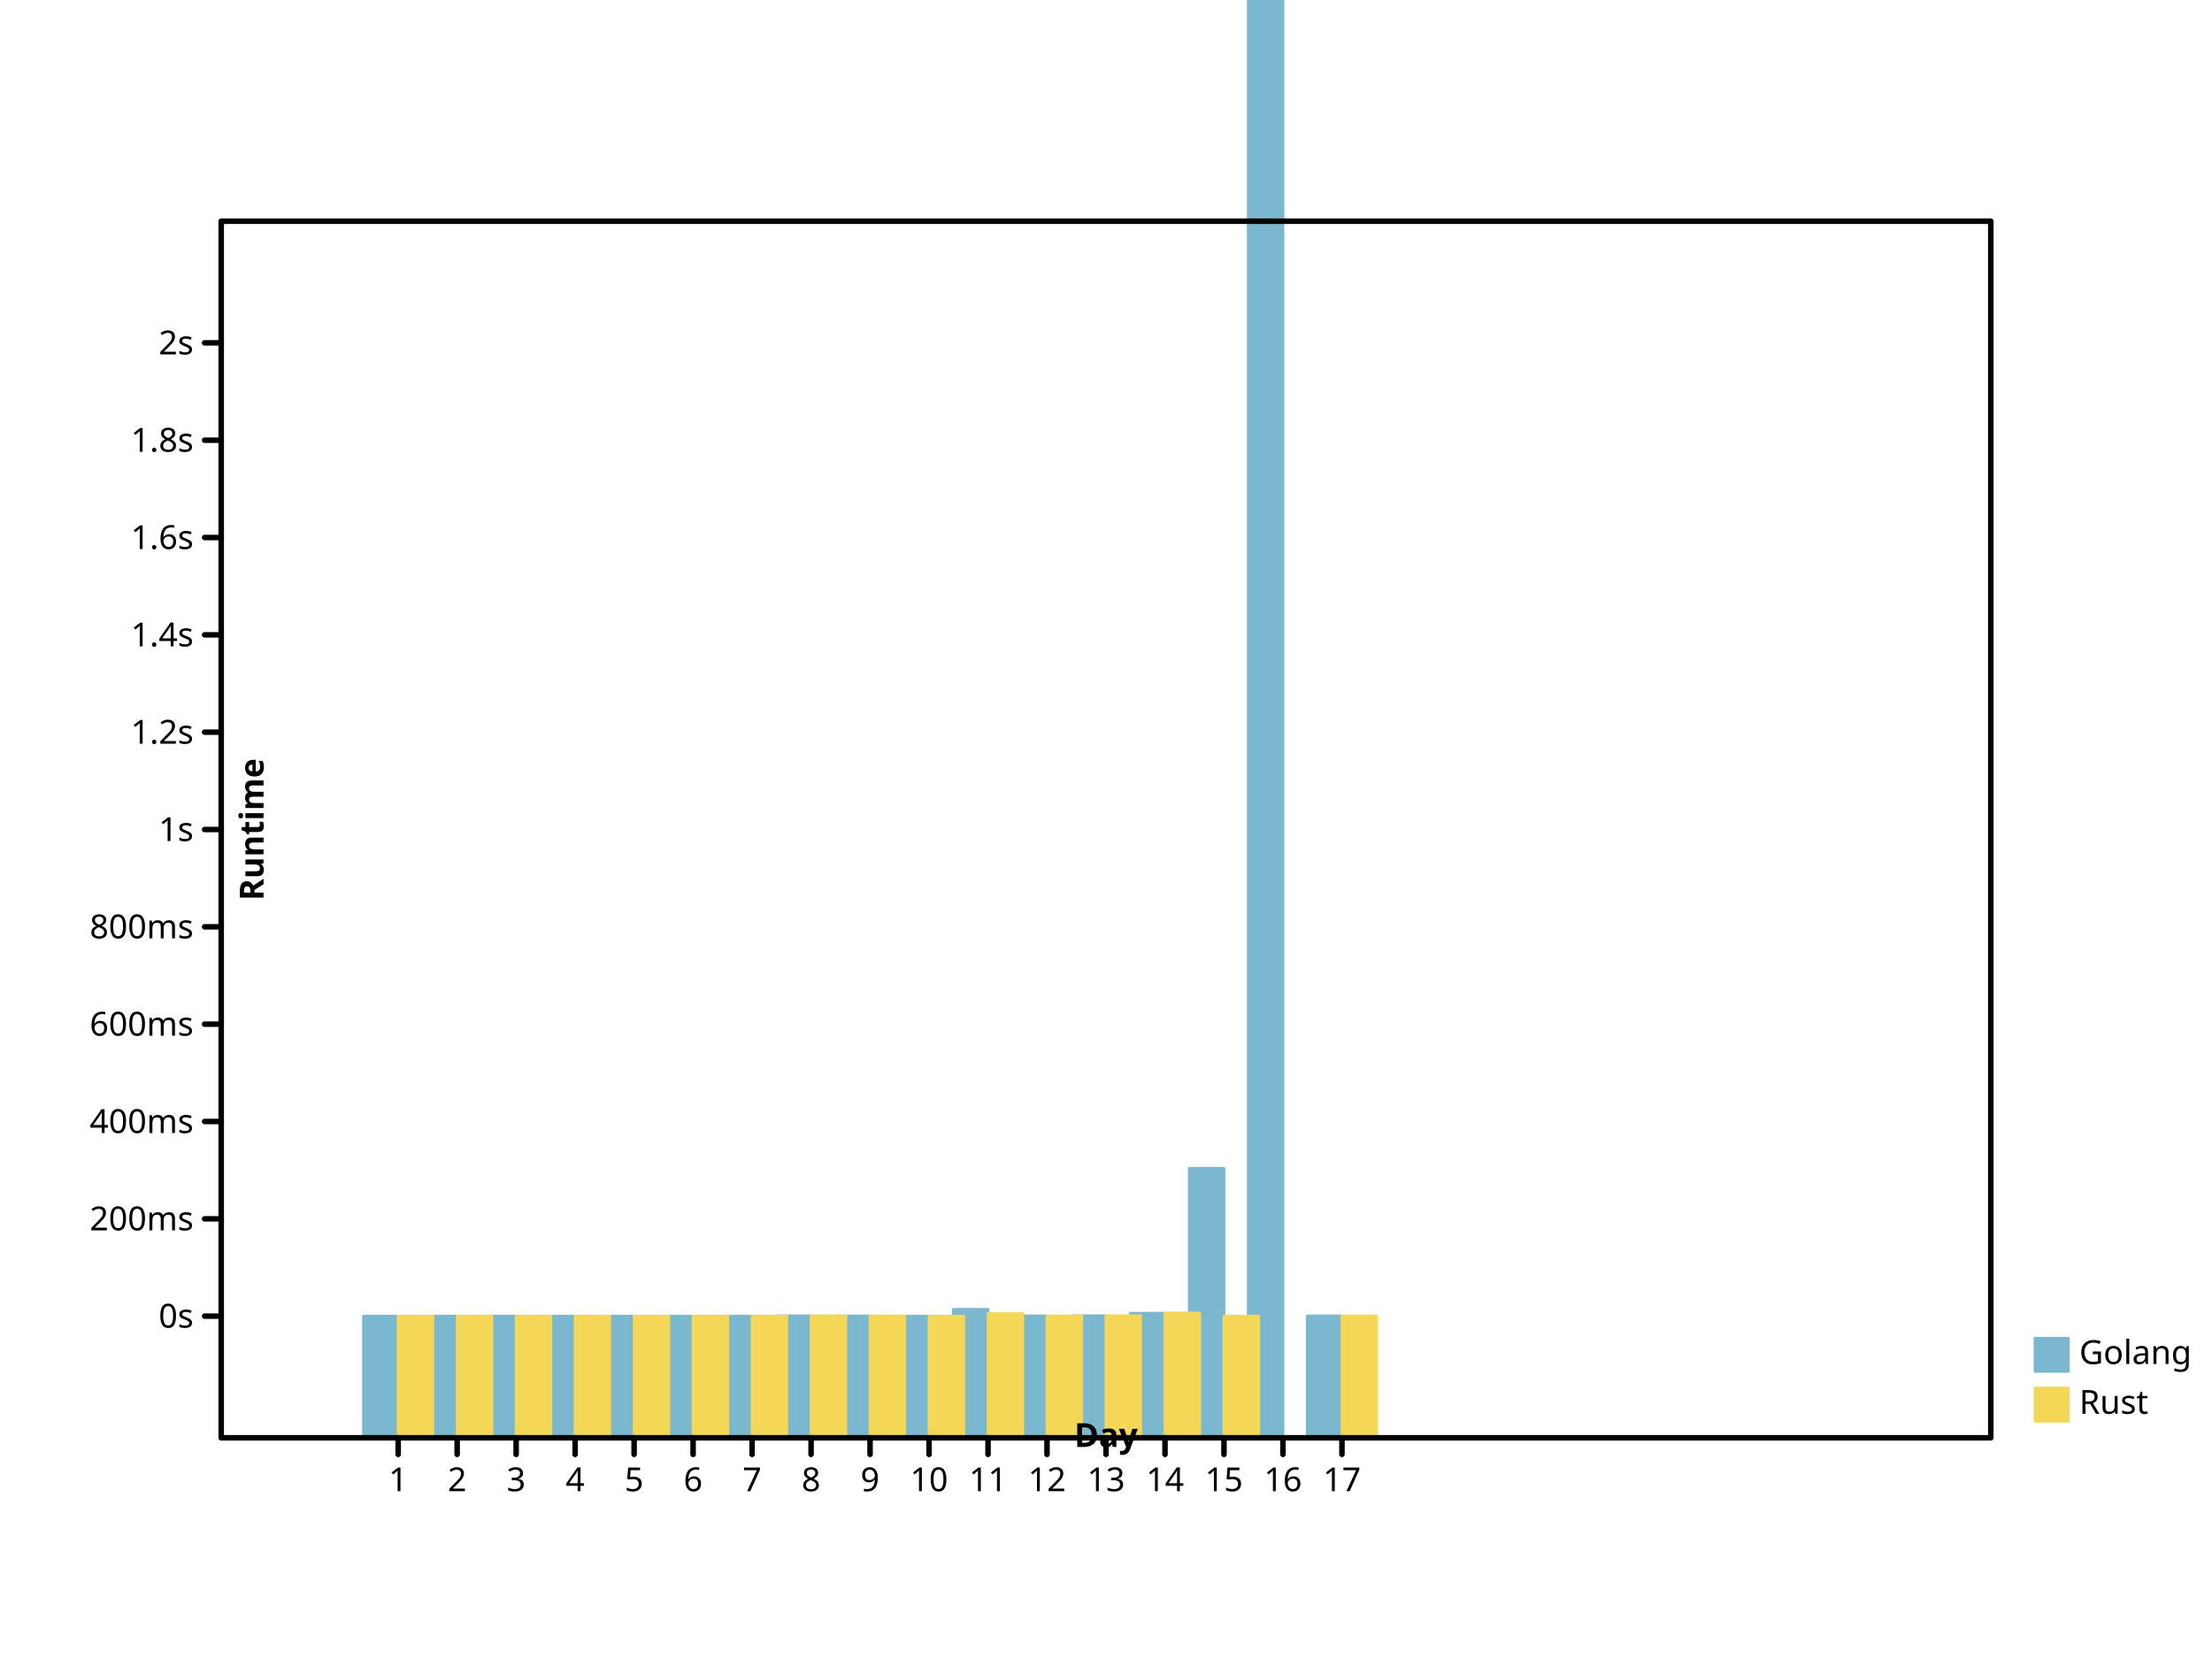
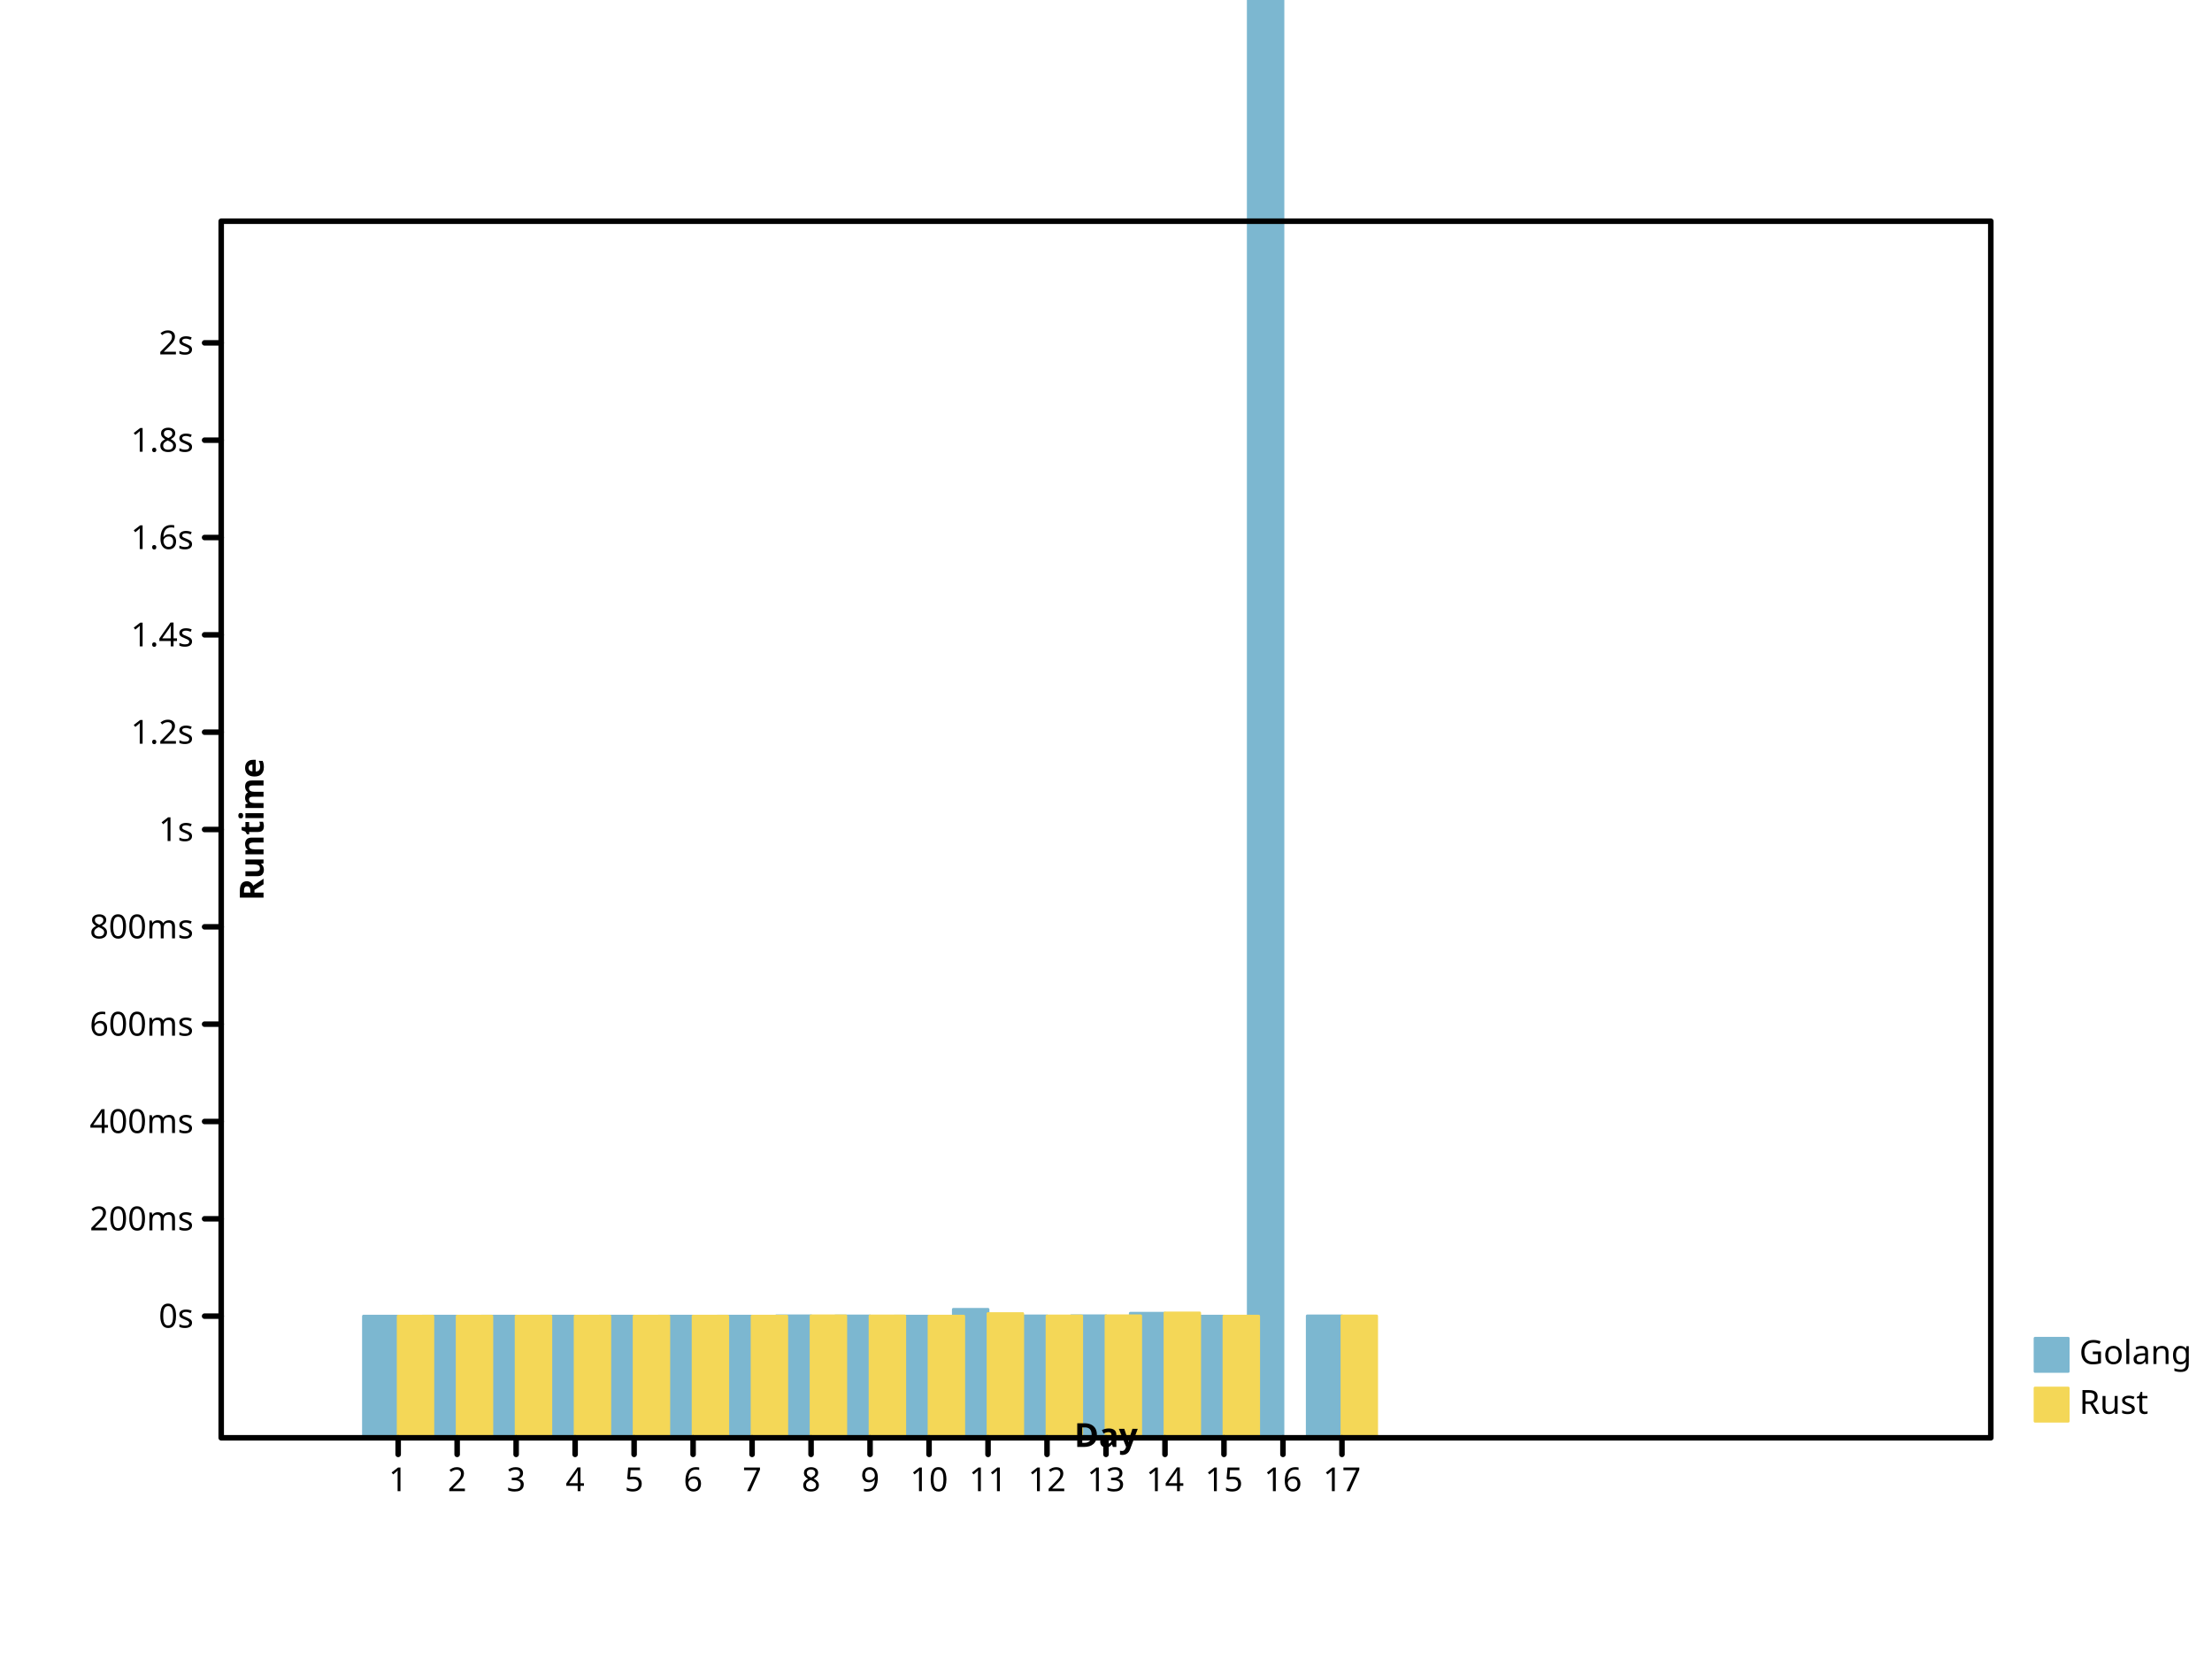
<svg xmlns="http://www.w3.org/2000/svg" width="800" height="600" viewbox="0 0 800 600" preserveAspectRatio="xMidYMid meet">
  <defs>
-     <marker markerUnits="userSpaceOnUse" markerWidth="2%" markerHeight="2%" id="circle" viewBox="0 0 10 10 " refX="5" refY="5">
-       <circle cx="5" cy="5" r="3" fill="none" stroke="black" />
+     <marker id="circle" viewBox="0 0 10 10 " refX="5" refY="5" markerUnits="userSpaceOnUse" markerWidth="2%" markerHeight="2%">
+       <circle cy="5" r="3" fill="none" stroke="black" cx="5" />
    </marker>
-     <marker viewBox="0 0 10 10 " refX="5" refY="5" markerUnits="userSpaceOnUse" markerWidth="2%" markerHeight="2%" id="filled-circle">
-       <circle r="3" fill="black" stroke="none" cx="5" cy="5" />
+     <marker id="filled-circle" viewBox="0 0 10 10 " refX="5" refY="5" markerUnits="userSpaceOnUse" markerWidth="2%" markerHeight="2%">
+       <circle cx="5" cy="5" r="3" fill="black" stroke="none" />
    </marker>
    <marker id="square" viewBox="0 0 10 10 " refX="5" refY="5" markerUnits="userSpaceOnUse" markerWidth="2%" markerHeight="2%">
-       <rect width="6" height="6" fill="none" stroke="black" x="2" y="2" />
+       <rect y="2" width="6" height="6" fill="none" stroke="black" x="2" />
    </marker>
-     <marker markerWidth="2%" markerHeight="2%" id="filled-square" viewBox="0 0 10 10 " refX="5" refY="5" markerUnits="userSpaceOnUse">
-       <rect height="6" fill="black" stroke="none" x="2" y="2" width="6" />
+     <marker refY="5" markerUnits="userSpaceOnUse" markerWidth="2%" markerHeight="2%" id="filled-square" viewBox="0 0 10 10 " refX="5">
+       <rect y="2" width="6" height="6" fill="black" stroke="none" x="2" />
    </marker>
  </defs>
-   <g stroke-linejoin="round" transform="translate(80 520 )scale(1 -1 )" fill="hsl(198, 47%, 65%)" stroke="hsl(198, 47%, 65%)" stroke-width="1px" stroke-linecap="round">
-     <rect width="1.254902e+01" height="4.400289e+01" vector-effect="non-scaling-stroke" x="5.145098e+01" y="0" />
+   <g transform="translate(80 520 )scale(1 -1 )" fill="hsl(198, 47%, 65%)" stroke="hsl(198, 47%, 65%)" stroke-width="1px" stroke-linecap="round" stroke-linejoin="round">
+     <rect vector-effect="non-scaling-stroke" x="5.145098e+01" y="0" width="1.254902e+01" height="4.400289e+01" />
    <rect x="7.278431e+01" y="0" width="1.254902e+01" height="4.400080e+01" vector-effect="non-scaling-stroke" />
-     <rect x="9.411765e+01" y="0" width="1.254902e+01" height="4.400876e+01" vector-effect="non-scaling-stroke" />
-     <rect y="0" width="1.254902e+01" height="4.400354e+01" vector-effect="non-scaling-stroke" x="1.154510e+02" />
-     <rect height="4.400215e+01" vector-effect="non-scaling-stroke" x="1.367843e+02" y="0" width="1.254902e+01" />
-     <rect width="1.254902e+01" height="4.400563e+01" vector-effect="non-scaling-stroke" x="1.581176e+02" y="0" />
+     <rect height="4.400876e+01" vector-effect="non-scaling-stroke" x="9.411765e+01" y="0" width="1.254902e+01" />
+     <rect height="4.400354e+01" vector-effect="non-scaling-stroke" x="1.154510e+02" y="0" width="1.254902e+01" />
+     <rect width="1.254902e+01" height="4.400215e+01" vector-effect="non-scaling-stroke" x="1.367843e+02" y="0" />
+     <rect y="0" width="1.254902e+01" height="4.400563e+01" vector-effect="non-scaling-stroke" x="1.581176e+02" />
    <rect vector-effect="non-scaling-stroke" x="1.794510e+02" y="0" width="1.254902e+01" height="4.400435e+01" />
    <rect vector-effect="non-scaling-stroke" x="2.007843e+02" y="0" width="1.254902e+01" height="4.411749e+01" />
-     <rect y="0" width="1.254902e+01" height="4.406861e+01" vector-effect="non-scaling-stroke" x="2.221176e+02" />
+     <rect vector-effect="non-scaling-stroke" x="2.221176e+02" y="0" width="1.254902e+01" height="4.406861e+01" />
    <rect vector-effect="non-scaling-stroke" x="2.434510e+02" y="0" width="1.254902e+01" height="4.400029e+01" />
-     <rect vector-effect="non-scaling-stroke" x="2.647843e+02" y="0" width="1.254902e+01" height="4.646502e+01" />
-     <rect y="0" width="1.254902e+01" height="4.408909e+01" vector-effect="non-scaling-stroke" x="2.861176e+02" />
-     <rect vector-effect="non-scaling-stroke" x="3.074510e+02" y="0" width="1.254902e+01" height="4.413974e+01" />
-     <rect x="3.287843e+02" y="0" width="1.254902e+01" height="4.504581e+01" vector-effect="non-scaling-stroke" />
-     <rect width="1.254902e+01" height="9.746664e+01" vector-effect="non-scaling-stroke" x="3.501176e+02" y="0" />
+     <rect x="2.647843e+02" y="0" width="1.254902e+01" height="4.646502e+01" vector-effect="non-scaling-stroke" />
+     <rect width="1.254902e+01" height="4.408909e+01" vector-effect="non-scaling-stroke" x="2.861176e+02" y="0" />
+     <rect width="1.254902e+01" height="4.413974e+01" vector-effect="non-scaling-stroke" x="3.074510e+02" y="0" />
+     <rect y="0" width="1.254902e+01" height="4.504581e+01" vector-effect="non-scaling-stroke" x="3.287843e+02" />
+     <rect y="0" width="1.254902e+01" height="4.400097e+01" vector-effect="non-scaling-stroke" x="3.501176e+02" />
    <rect vector-effect="non-scaling-stroke" x="3.714510e+02" y="0" width="1.254902e+01" height="8.283315e+02" />
    <rect vector-effect="non-scaling-stroke" x="3.927843e+02" y="0" width="1.254902e+01" height="4.408508e+01" />
  </g>
  <g fill="hsl(49, 88%, 65%)" stroke="hsl(49, 88%, 65%)" stroke-width="1px" stroke-linecap="round" stroke-linejoin="round" transform="translate(80 520 )scale(1 -1 )">
-     <rect y="0" width="1.254902e+01" height="4.400131e+01" vector-effect="non-scaling-stroke" x="64" />
-     <rect y="0" width="1.254902e+01" height="4.400019e+01" vector-effect="non-scaling-stroke" x="8.533333e+01" />
-     <rect vector-effect="non-scaling-stroke" x="1.066667e+02" y="0" width="1.254902e+01" height="4.400662e+01" />
-     <rect vector-effect="non-scaling-stroke" x="128" y="0" width="1.254902e+01" height="4.400226e+01" />
-     <rect x="1.493333e+02" y="0" width="1.254902e+01" height="4.400175e+01" vector-effect="non-scaling-stroke" />
-     <rect vector-effect="non-scaling-stroke" x="1.706667e+02" y="0" width="1.254902e+01" height="4.400335e+01" />
+     <rect vector-effect="non-scaling-stroke" x="64" y="0" width="1.254902e+01" height="4.400131e+01" />
+     <rect width="1.254902e+01" height="4.400019e+01" vector-effect="non-scaling-stroke" x="8.533333e+01" y="0" />
+     <rect x="1.066667e+02" y="0" width="1.254902e+01" height="4.400662e+01" vector-effect="non-scaling-stroke" />
+     <rect width="1.254902e+01" height="4.400226e+01" vector-effect="non-scaling-stroke" x="128" y="0" />
+     <rect width="1.254902e+01" height="4.400175e+01" vector-effect="non-scaling-stroke" x="1.493333e+02" y="0" />
+     <rect x="1.706667e+02" y="0" width="1.254902e+01" height="4.400335e+01" vector-effect="non-scaling-stroke" />
    <rect y="0" width="1.254902e+01" height="4.400391e+01" vector-effect="non-scaling-stroke" x="192" />
-     <rect y="0" width="1.254902e+01" height="4.411398e+01" vector-effect="non-scaling-stroke" x="2.133333e+02" />
-     <rect x="2.346667e+02" y="0" width="1.254902e+01" height="4.406807e+01" vector-effect="non-scaling-stroke" />
-     <rect vector-effect="non-scaling-stroke" x="2.560000e+02" y="0" width="1.254902e+01" height="4.400021e+01" />
-     <rect vector-effect="non-scaling-stroke" x="2.773333e+02" y="0" width="1.254902e+01" height="4.492655e+01" />
+     <rect width="1.254902e+01" height="4.411398e+01" vector-effect="non-scaling-stroke" x="2.133333e+02" y="0" />
+     <rect width="1.254902e+01" height="4.406807e+01" vector-effect="non-scaling-stroke" x="2.346667e+02" y="0" />
+     <rect width="1.254902e+01" height="4.400021e+01" vector-effect="non-scaling-stroke" x="2.560000e+02" y="0" />
+     <rect width="1.254902e+01" height="4.492655e+01" vector-effect="non-scaling-stroke" x="2.773333e+02" y="0" />
    <rect height="4.405564e+01" vector-effect="non-scaling-stroke" x="2.986667e+02" y="0" width="1.254902e+01" />
    <rect vector-effect="non-scaling-stroke" x="320" y="0" width="1.254902e+01" height="4.412034e+01" />
-     <rect height="4.515442e+01" vector-effect="non-scaling-stroke" x="3.413333e+02" y="0" width="1.254902e+01" />
-     <rect x="3.626667e+02" y="0" width="1.254902e+01" height="4.400038e+01" vector-effect="non-scaling-stroke" />
-     <rect height="4.405816e+01" vector-effect="non-scaling-stroke" x="4.053333e+02" y="0" width="1.254902e+01" />
+     <rect x="3.413333e+02" y="0" width="1.254902e+01" height="4.515442e+01" vector-effect="non-scaling-stroke" />
+     <rect vector-effect="non-scaling-stroke" x="3.626667e+02" y="0" width="1.254902e+01" height="4.400038e+01" />
+     <rect vector-effect="non-scaling-stroke" x="4.053333e+02" y="0" width="1.254902e+01" height="4.405816e+01" />
  </g>
-   <g stroke-linecap="round" stroke-linejoin="round" font-weight="normal" text-anchor="start" dominant-baseline="hanging" fill="hsl(198, 47%, 65%)" font-style="normal" stroke="hsl(198, 47%, 65%)" font-family="sans-serif" font-size="12px" stroke-width="1px">
-     <rect vector-effect="non-scaling-stroke" x="736" y="484" width="12" height="12" />
-     <g fill="black" stroke="black">
-       <text vector-effect="non-scaling-stroke" x="752" y="484" dominant-baseline="hanging" stroke="none">Golang</text>
+   <g fill="hsl(198, 47%, 65%)" stroke-width="1px" stroke-linejoin="round" font-size="12px" font-style="normal" text-anchor="start" stroke="hsl(198, 47%, 65%)" stroke-linecap="round" font-family="sans-serif" font-weight="normal" dominant-baseline="hanging">
+     <rect y="484" width="12" height="12" vector-effect="non-scaling-stroke" x="736" />
+     <g stroke="black" fill="black">
+       <text stroke="none" vector-effect="non-scaling-stroke" x="752" y="484" dominant-baseline="hanging">Golang</text>
    </g>
-     <g dominant-baseline="hanging" stroke="hsl(49, 88%, 65%)" font-style="normal" font-family="sans-serif" font-weight="normal" text-anchor="start" fill="hsl(49, 88%, 65%)" stroke-width="1px" stroke-linejoin="round" stroke-linecap="round" font-size="12px">
-       <rect vector-effect="non-scaling-stroke" x="736" y="502" width="12" height="12" />
-       <g fill="black" stroke="black">
-         <text vector-effect="non-scaling-stroke" x="752" y="502" dominant-baseline="hanging" stroke="none">Rust</text>
-         <g fill="none" font-family="sans-serif" font-size="12px" stroke-linejoin="round" text-anchor="start" dominant-baseline="hanging" font-style="normal" stroke-linecap="round" font-weight="normal" stroke-width="2px">
-           <rect y="80" width="640" height="440" vector-effect="non-scaling-stroke" x="80" />
+     <g fill="hsl(49, 88%, 65%)" stroke-width="1px" font-size="12px" stroke-linecap="round" text-anchor="start" dominant-baseline="hanging" stroke="hsl(49, 88%, 65%)" font-family="sans-serif" font-weight="normal" font-style="normal" stroke-linejoin="round">
+       <rect y="502" width="12" height="12" vector-effect="non-scaling-stroke" x="736" />
+       <g stroke="black" fill="black">
+         <text dominant-baseline="hanging" stroke="none" vector-effect="non-scaling-stroke" x="752" y="502">Rust</text>
+         <g stroke-width="2px" fill="none" font-family="sans-serif" font-size="12px" stroke-linecap="round" text-anchor="start" font-style="normal" dominant-baseline="hanging" stroke-linejoin="round" font-weight="normal">
+           <rect height="440" vector-effect="non-scaling-stroke" x="80" y="80" width="640" />
        </g>
-         <g text-anchor="start" dominant-baseline="hanging" stroke-linecap="round" stroke-linejoin="round" font-style="normal" transform="translate(80 520 )scale(1 -1 )" font-size="12px" font-weight="normal" fill="none" stroke="black" font-family="sans-serif" stroke-width="2px">
-           <path vector-effect="non-scaling-stroke" d="M64,0 L64,-6 M8.533333e+01,0 L8.533333e+01,-6 M1.066667e+02,0 L1.066667e+02,-6 M128,0 L128,-6 M1.493333e+02,0 L1.493333e+02,-6 M1.706667e+02,0 L1.706667e+02,-6 M192,0 L192,-6 M2.133333e+02,0 L2.133333e+02,-6 M2.346667e+02,0 L2.346667e+02,-6 M256,0 L256,-6 M2.773333e+02,0 L2.773333e+02,-6 M2.986667e+02,0 L2.986667e+02,-6 M320,0 L320,-6 M3.413333e+02,0 L3.413333e+02,-6 M3.626667e+02,0 L3.626667e+02,-6 M384,0 L384,-6 M4.053333e+02,0 L4.053333e+02,-6 " />
+         <g font-size="12px" stroke-linecap="round" font-family="sans-serif" stroke-linejoin="round" stroke-width="2px" font-style="normal" text-anchor="start" dominant-baseline="hanging" stroke="black" font-weight="normal" transform="translate(80 520 )scale(1 -1 )" fill="none">
+           <path d="M64,0 L64,-6 M8.533333e+01,0 L8.533333e+01,-6 M1.066667e+02,0 L1.066667e+02,-6 M128,0 L128,-6 M1.493333e+02,0 L1.493333e+02,-6 M1.706667e+02,0 L1.706667e+02,-6 M192,0 L192,-6 M2.133333e+02,0 L2.133333e+02,-6 M2.346667e+02,0 L2.346667e+02,-6 M256,0 L256,-6 M2.773333e+02,0 L2.773333e+02,-6 M2.986667e+02,0 L2.986667e+02,-6 M320,0 L320,-6 M3.413333e+02,0 L3.413333e+02,-6 M3.626667e+02,0 L3.626667e+02,-6 M384,0 L384,-6 M4.053333e+02,0 L4.053333e+02,-6 " vector-effect="non-scaling-stroke" />
        </g>
-         <g transform="translate(80 520 )scale(1 1 )" text-anchor="middle" dominant-baseline="hanging" fill="black" font-family="sans-serif" stroke-linecap="round" stroke-width="2px" stroke-linejoin="round" font-style="normal" font-size="12px" font-weight="normal" stroke="black">
-           <text stroke="none" vector-effect="non-scaling-stroke" x="64" y="10" dominant-baseline="hanging">1</text>
-           <text stroke="none" vector-effect="non-scaling-stroke" x="8.533333e+01" y="10" dominant-baseline="hanging">2</text>
-           <text stroke="none" vector-effect="non-scaling-stroke" x="1.066667e+02" y="10" dominant-baseline="hanging">3</text>
-           <text y="10" dominant-baseline="hanging" stroke="none" vector-effect="non-scaling-stroke" x="128">4</text>
-           <text x="1.493333e+02" y="10" dominant-baseline="hanging" stroke="none" vector-effect="non-scaling-stroke">5</text>
+         <g font-family="sans-serif" fill="black" stroke-width="2px" stroke-linejoin="round" stroke-linecap="round" stroke="black" font-weight="normal" transform="translate(80 520 )scale(1 1 )" text-anchor="middle" dominant-baseline="hanging" font-size="12px" font-style="normal">
+           <text y="10" dominant-baseline="hanging" stroke="none" vector-effect="non-scaling-stroke" x="64">1</text>
+           <text vector-effect="non-scaling-stroke" x="8.533333e+01" y="10" dominant-baseline="hanging" stroke="none">2</text>
+           <text y="10" dominant-baseline="hanging" stroke="none" vector-effect="non-scaling-stroke" x="1.066667e+02">3</text>
+           <text dominant-baseline="hanging" stroke="none" vector-effect="non-scaling-stroke" x="128" y="10">4</text>
+           <text y="10" dominant-baseline="hanging" stroke="none" vector-effect="non-scaling-stroke" x="1.493333e+02">5</text>
          <text dominant-baseline="hanging" stroke="none" vector-effect="non-scaling-stroke" x="1.706667e+02" y="10">6</text>
-           <text stroke="none" vector-effect="non-scaling-stroke" x="192" y="10" dominant-baseline="hanging">7</text>
-           <text y="10" dominant-baseline="hanging" stroke="none" vector-effect="non-scaling-stroke" x="2.133333e+02">8</text>
-           <text vector-effect="non-scaling-stroke" x="2.346667e+02" y="10" dominant-baseline="hanging" stroke="none">9</text>
-           <text dominant-baseline="hanging" stroke="none" vector-effect="non-scaling-stroke" x="256" y="10">10</text>
-           <text vector-effect="non-scaling-stroke" x="2.773333e+02" y="10" dominant-baseline="hanging" stroke="none">11</text>
+           <text vector-effect="non-scaling-stroke" x="192" y="10" dominant-baseline="hanging" stroke="none">7</text>
+           <text x="2.133333e+02" y="10" dominant-baseline="hanging" stroke="none" vector-effect="non-scaling-stroke">8</text>
+           <text y="10" dominant-baseline="hanging" stroke="none" vector-effect="non-scaling-stroke" x="2.346667e+02">9</text>
+           <text y="10" dominant-baseline="hanging" stroke="none" vector-effect="non-scaling-stroke" x="256">10</text>
+           <text y="10" dominant-baseline="hanging" stroke="none" vector-effect="non-scaling-stroke" x="2.773333e+02">11</text>
          <text stroke="none" vector-effect="non-scaling-stroke" x="2.986667e+02" y="10" dominant-baseline="hanging">12</text>
          <text stroke="none" vector-effect="non-scaling-stroke" x="320" y="10" dominant-baseline="hanging">13</text>
-           <text x="3.413333e+02" y="10" dominant-baseline="hanging" stroke="none" vector-effect="non-scaling-stroke">14</text>
-           <text dominant-baseline="hanging" stroke="none" vector-effect="non-scaling-stroke" x="3.626667e+02" y="10">15</text>
+           <text vector-effect="non-scaling-stroke" x="3.413333e+02" y="10" dominant-baseline="hanging" stroke="none">14</text>
+           <text x="3.626667e+02" y="10" dominant-baseline="hanging" stroke="none" vector-effect="non-scaling-stroke">15</text>
          <text vector-effect="non-scaling-stroke" x="384" y="10" dominant-baseline="hanging" stroke="none">16</text>
          <text stroke="none" vector-effect="non-scaling-stroke" x="4.053333e+02" y="10" dominant-baseline="hanging">17</text>
        </g>
-         <g transform="translate(80 520 )scale(1 1 )rotate(0 0 0 )" dominant-baseline="baseline" stroke="black" stroke-linecap="round" font-weight="bold" stroke-width="2px" font-style="normal" text-anchor="middle" fill="black" font-family="sans-serif" font-size="12px" stroke-linejoin="round">
+         <g text-anchor="middle" stroke="black" dominant-baseline="baseline" fill="black" stroke-width="2px" font-size="12px" font-style="normal" stroke-linejoin="round" stroke-linecap="round" font-family="sans-serif" font-weight="bold" transform="translate(80 520 )scale(1 1 )rotate(0 0 0 )">
          <text stroke="none" vector-effect="non-scaling-stroke" x="320" y="-6" dominant-baseline="baseline">Day</text>
        </g>
-         <g stroke-width="2px" font-style="normal" transform="translate(80 520 )scale(1 -1 )" text-anchor="middle" dominant-baseline="baseline" fill="black" stroke="black" stroke-linecap="round" font-family="sans-serif" font-size="12px" font-weight="bold" stroke-linejoin="round">
+         <g stroke-linecap="round" stroke-linejoin="round" font-size="12px" font-style="normal" text-anchor="middle" font-family="sans-serif" transform="translate(80 520 )scale(1 -1 )" stroke="black" dominant-baseline="baseline" font-weight="bold" fill="black" stroke-width="2px">
          <path d="M0,44 L-6,44 M0,7.920000e+01 L-6,7.920000e+01 M0,1.144000e+02 L-6,1.144000e+02 M0,1.496000e+02 L-6,1.496000e+02 M0,1.848000e+02 L-6,1.848000e+02 M0,220 L-6,220 M0,2.552000e+02 L-6,2.552000e+02 M0,2.904000e+02 L-6,2.904000e+02 M0,3.256000e+02 L-6,3.256000e+02 M0,3.608000e+02 L-6,3.608000e+02 M0,396 L-6,396 " vector-effect="non-scaling-stroke" />
        </g>
-         <g transform="translate(80 520 )scale(1 1 )" text-anchor="end" stroke="black" font-family="sans-serif" stroke-linejoin="round" font-style="normal" font-size="12px" font-weight="normal" dominant-baseline="middle" fill="black" stroke-linecap="round" stroke-width="2px">
-           <text vector-effect="non-scaling-stroke" x="-10" y="-44" dominant-baseline="middle" stroke="none">0s</text>
+         <g font-weight="normal" stroke-linejoin="round" font-size="12px" font-style="normal" text-anchor="end" fill="black" stroke-width="2px" stroke="black" stroke-linecap="round" font-family="sans-serif" transform="translate(80 520 )scale(1 1 )" dominant-baseline="middle">
+           <text y="-44" dominant-baseline="middle" stroke="none" vector-effect="non-scaling-stroke" x="-10">0s</text>
          <text x="-10" y="-7.920000e+01" dominant-baseline="middle" stroke="none" vector-effect="non-scaling-stroke">200ms</text>
-           <text x="-10" y="-1.144000e+02" dominant-baseline="middle" stroke="none" vector-effect="non-scaling-stroke">400ms</text>
+           <text stroke="none" vector-effect="non-scaling-stroke" x="-10" y="-1.144000e+02" dominant-baseline="middle">400ms</text>
          <text stroke="none" vector-effect="non-scaling-stroke" x="-10" y="-1.496000e+02" dominant-baseline="middle">600ms</text>
-           <text x="-10" y="-1.848000e+02" dominant-baseline="middle" stroke="none" vector-effect="non-scaling-stroke">800ms</text>
-           <text x="-10" y="-220" dominant-baseline="middle" stroke="none" vector-effect="non-scaling-stroke">1s</text>
-           <text x="-10" y="-2.552000e+02" dominant-baseline="middle" stroke="none" vector-effect="non-scaling-stroke">1.2s</text>
-           <text x="-10" y="-2.904000e+02" dominant-baseline="middle" stroke="none" vector-effect="non-scaling-stroke">1.4s</text>
-           <text stroke="none" vector-effect="non-scaling-stroke" x="-10" y="-3.256000e+02" dominant-baseline="middle">1.6s</text>
-           <text dominant-baseline="middle" stroke="none" vector-effect="non-scaling-stroke" x="-10" y="-3.608000e+02">1.8s</text>
-           <text dominant-baseline="middle" stroke="none" vector-effect="non-scaling-stroke" x="-10" y="-396">2s</text>
+           <text stroke="none" vector-effect="non-scaling-stroke" x="-10" y="-1.848000e+02" dominant-baseline="middle">800ms</text>
+           <text stroke="none" vector-effect="non-scaling-stroke" x="-10" y="-220" dominant-baseline="middle">1s</text>
+           <text dominant-baseline="middle" stroke="none" vector-effect="non-scaling-stroke" x="-10" y="-2.552000e+02">1.2s</text>
+           <text stroke="none" vector-effect="non-scaling-stroke" x="-10" y="-2.904000e+02" dominant-baseline="middle">1.4s</text>
+           <text x="-10" y="-3.256000e+02" dominant-baseline="middle" stroke="none" vector-effect="non-scaling-stroke">1.6s</text>
+           <text x="-10" y="-3.608000e+02" dominant-baseline="middle" stroke="none" vector-effect="non-scaling-stroke">1.8s</text>
+           <text vector-effect="non-scaling-stroke" x="-10" y="-396" dominant-baseline="middle" stroke="none">2s</text>
        </g>
-         <g font-family="sans-serif" font-size="12px" font-weight="bold" stroke-width="2px" font-style="normal" text-anchor="middle" stroke-linecap="round" stroke="black" stroke-linejoin="round" transform="translate(80 520 )scale(1 1 )rotate(-90 0 0 )" dominant-baseline="hanging" fill="black">
-           <text stroke="none" vector-effect="non-scaling-stroke" x="220" y="6" dominant-baseline="hanging">Runtime</text>
+         <g stroke-width="2px" font-size="12px" stroke="black" stroke-linecap="round" fill="black" stroke-linejoin="round" font-style="normal" text-anchor="middle" dominant-baseline="hanging" font-family="sans-serif" font-weight="bold" transform="translate(80 520 )scale(1 1 )rotate(-90 0 0 )">
+           <text vector-effect="non-scaling-stroke" x="220" y="6" dominant-baseline="hanging" stroke="none">Runtime</text>
        </g>
      </g>
    </g>
  </g>
</svg>
